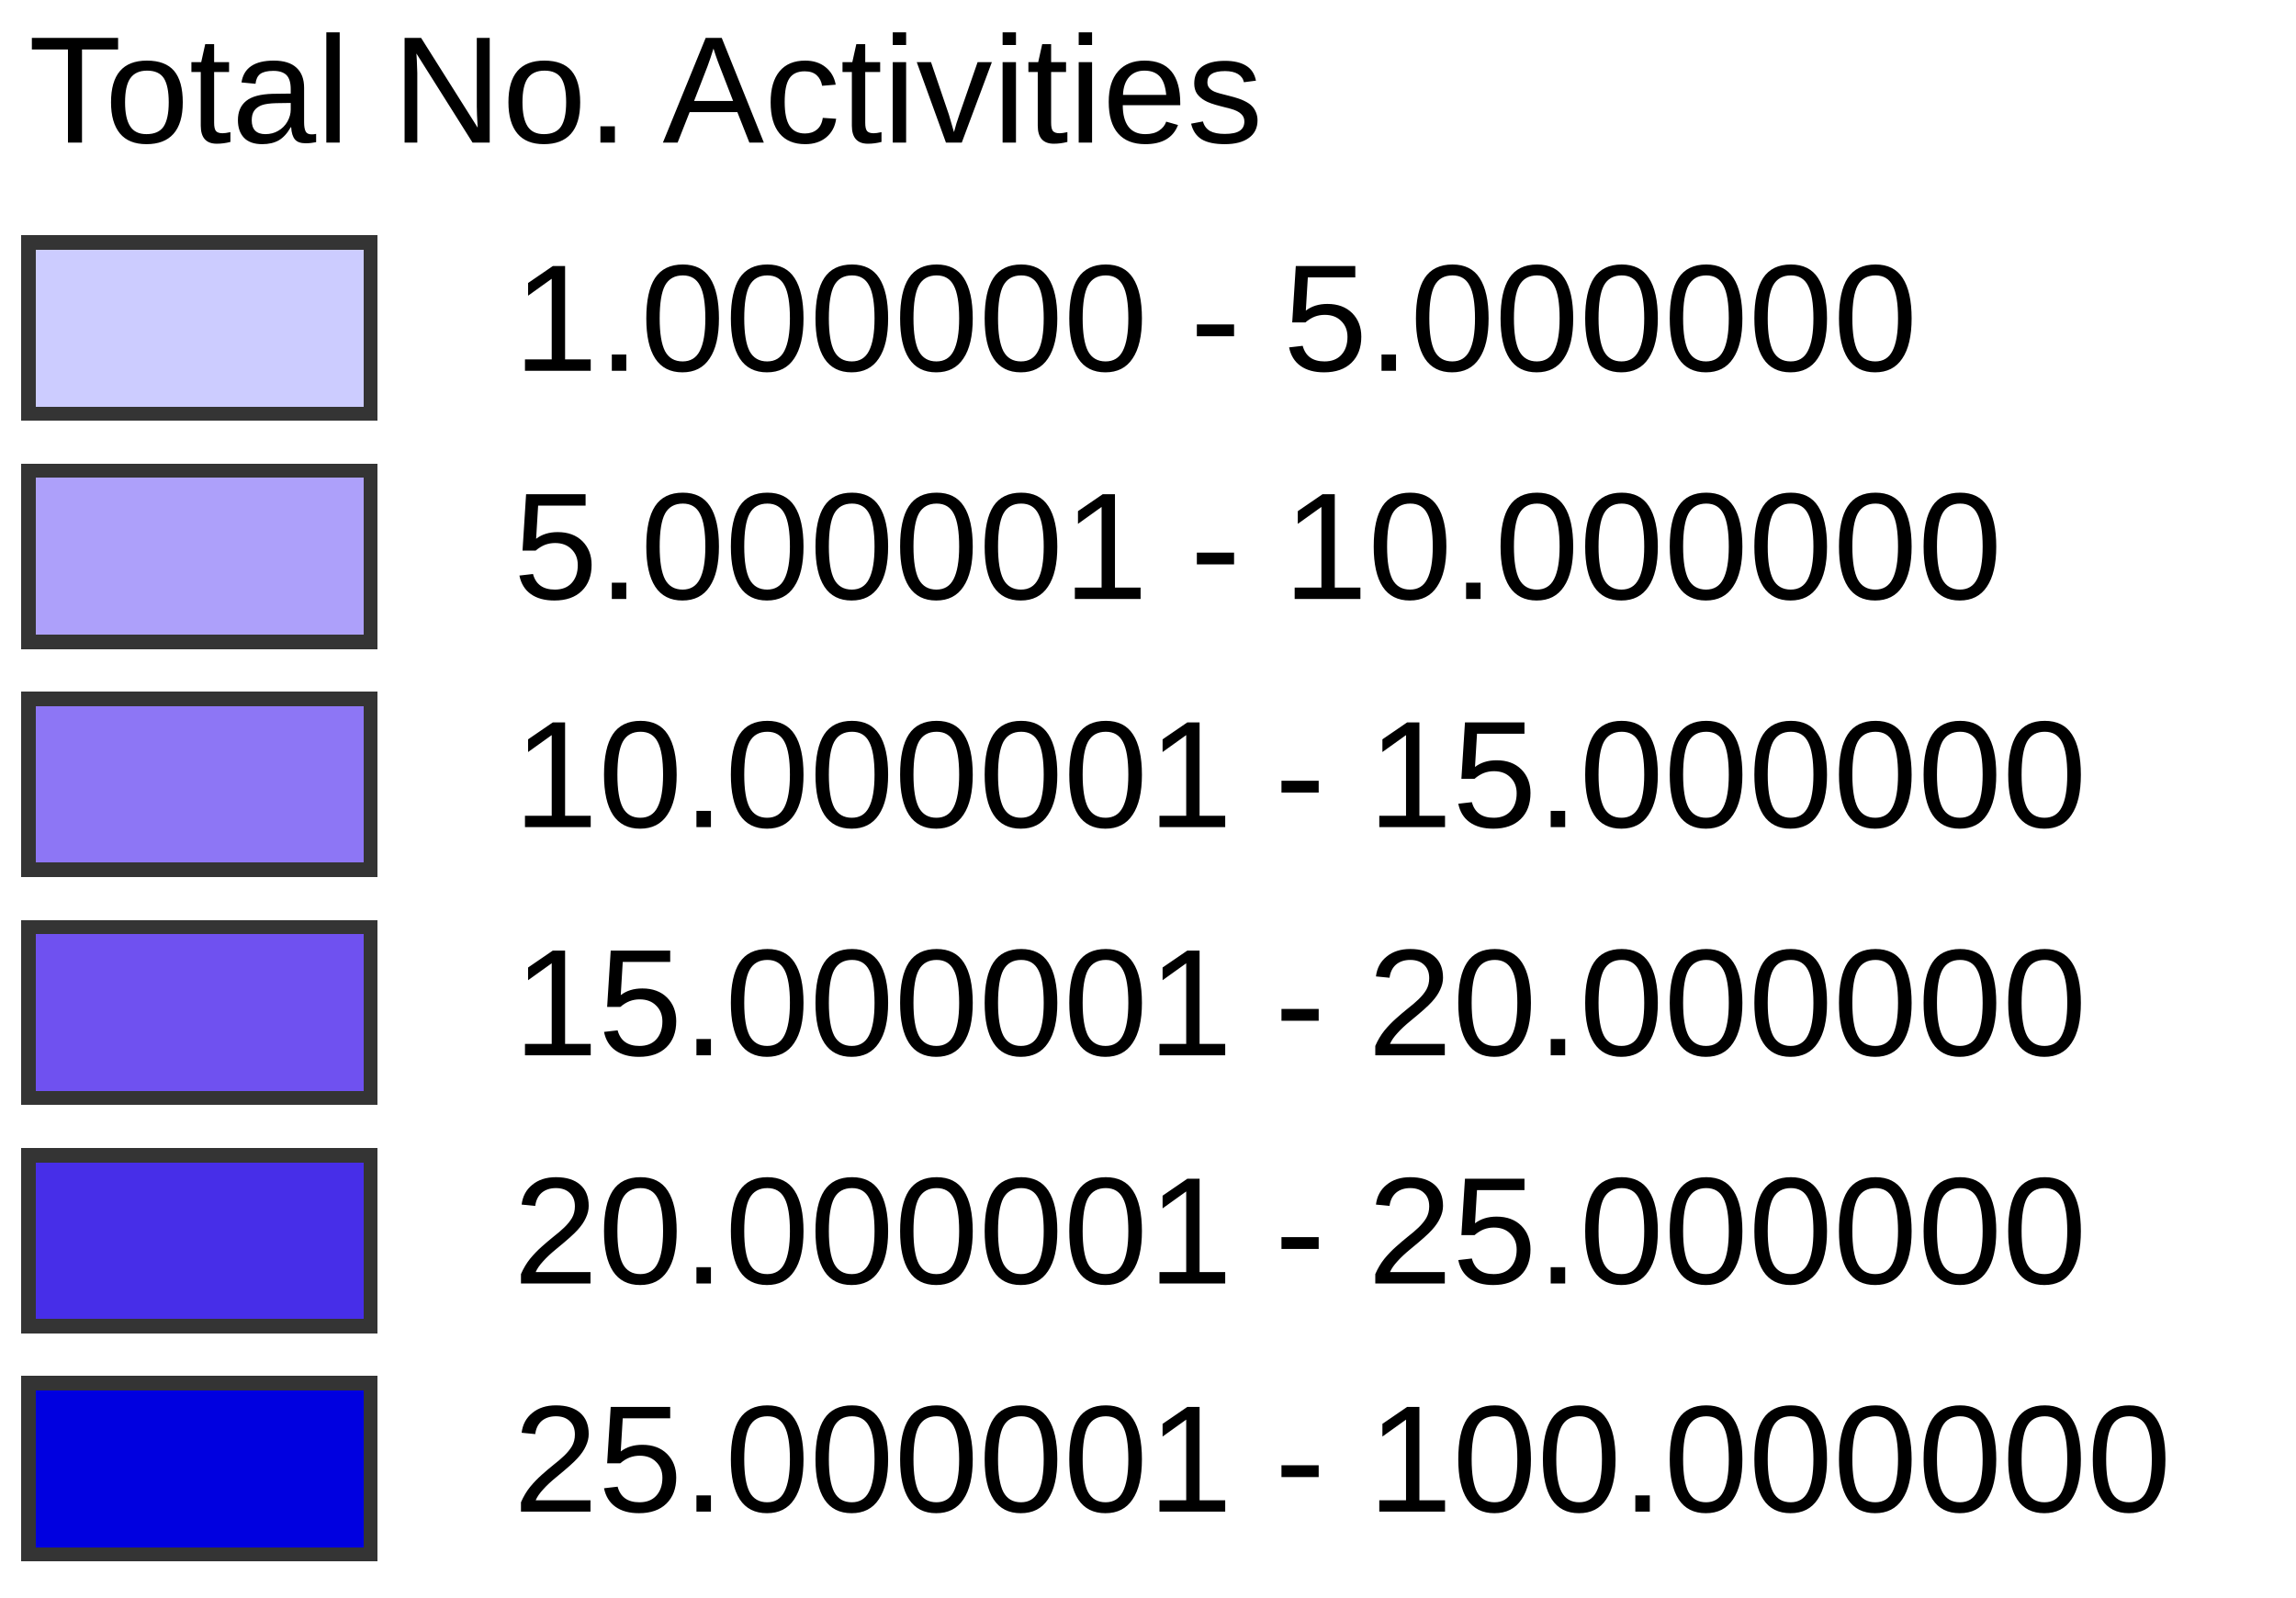
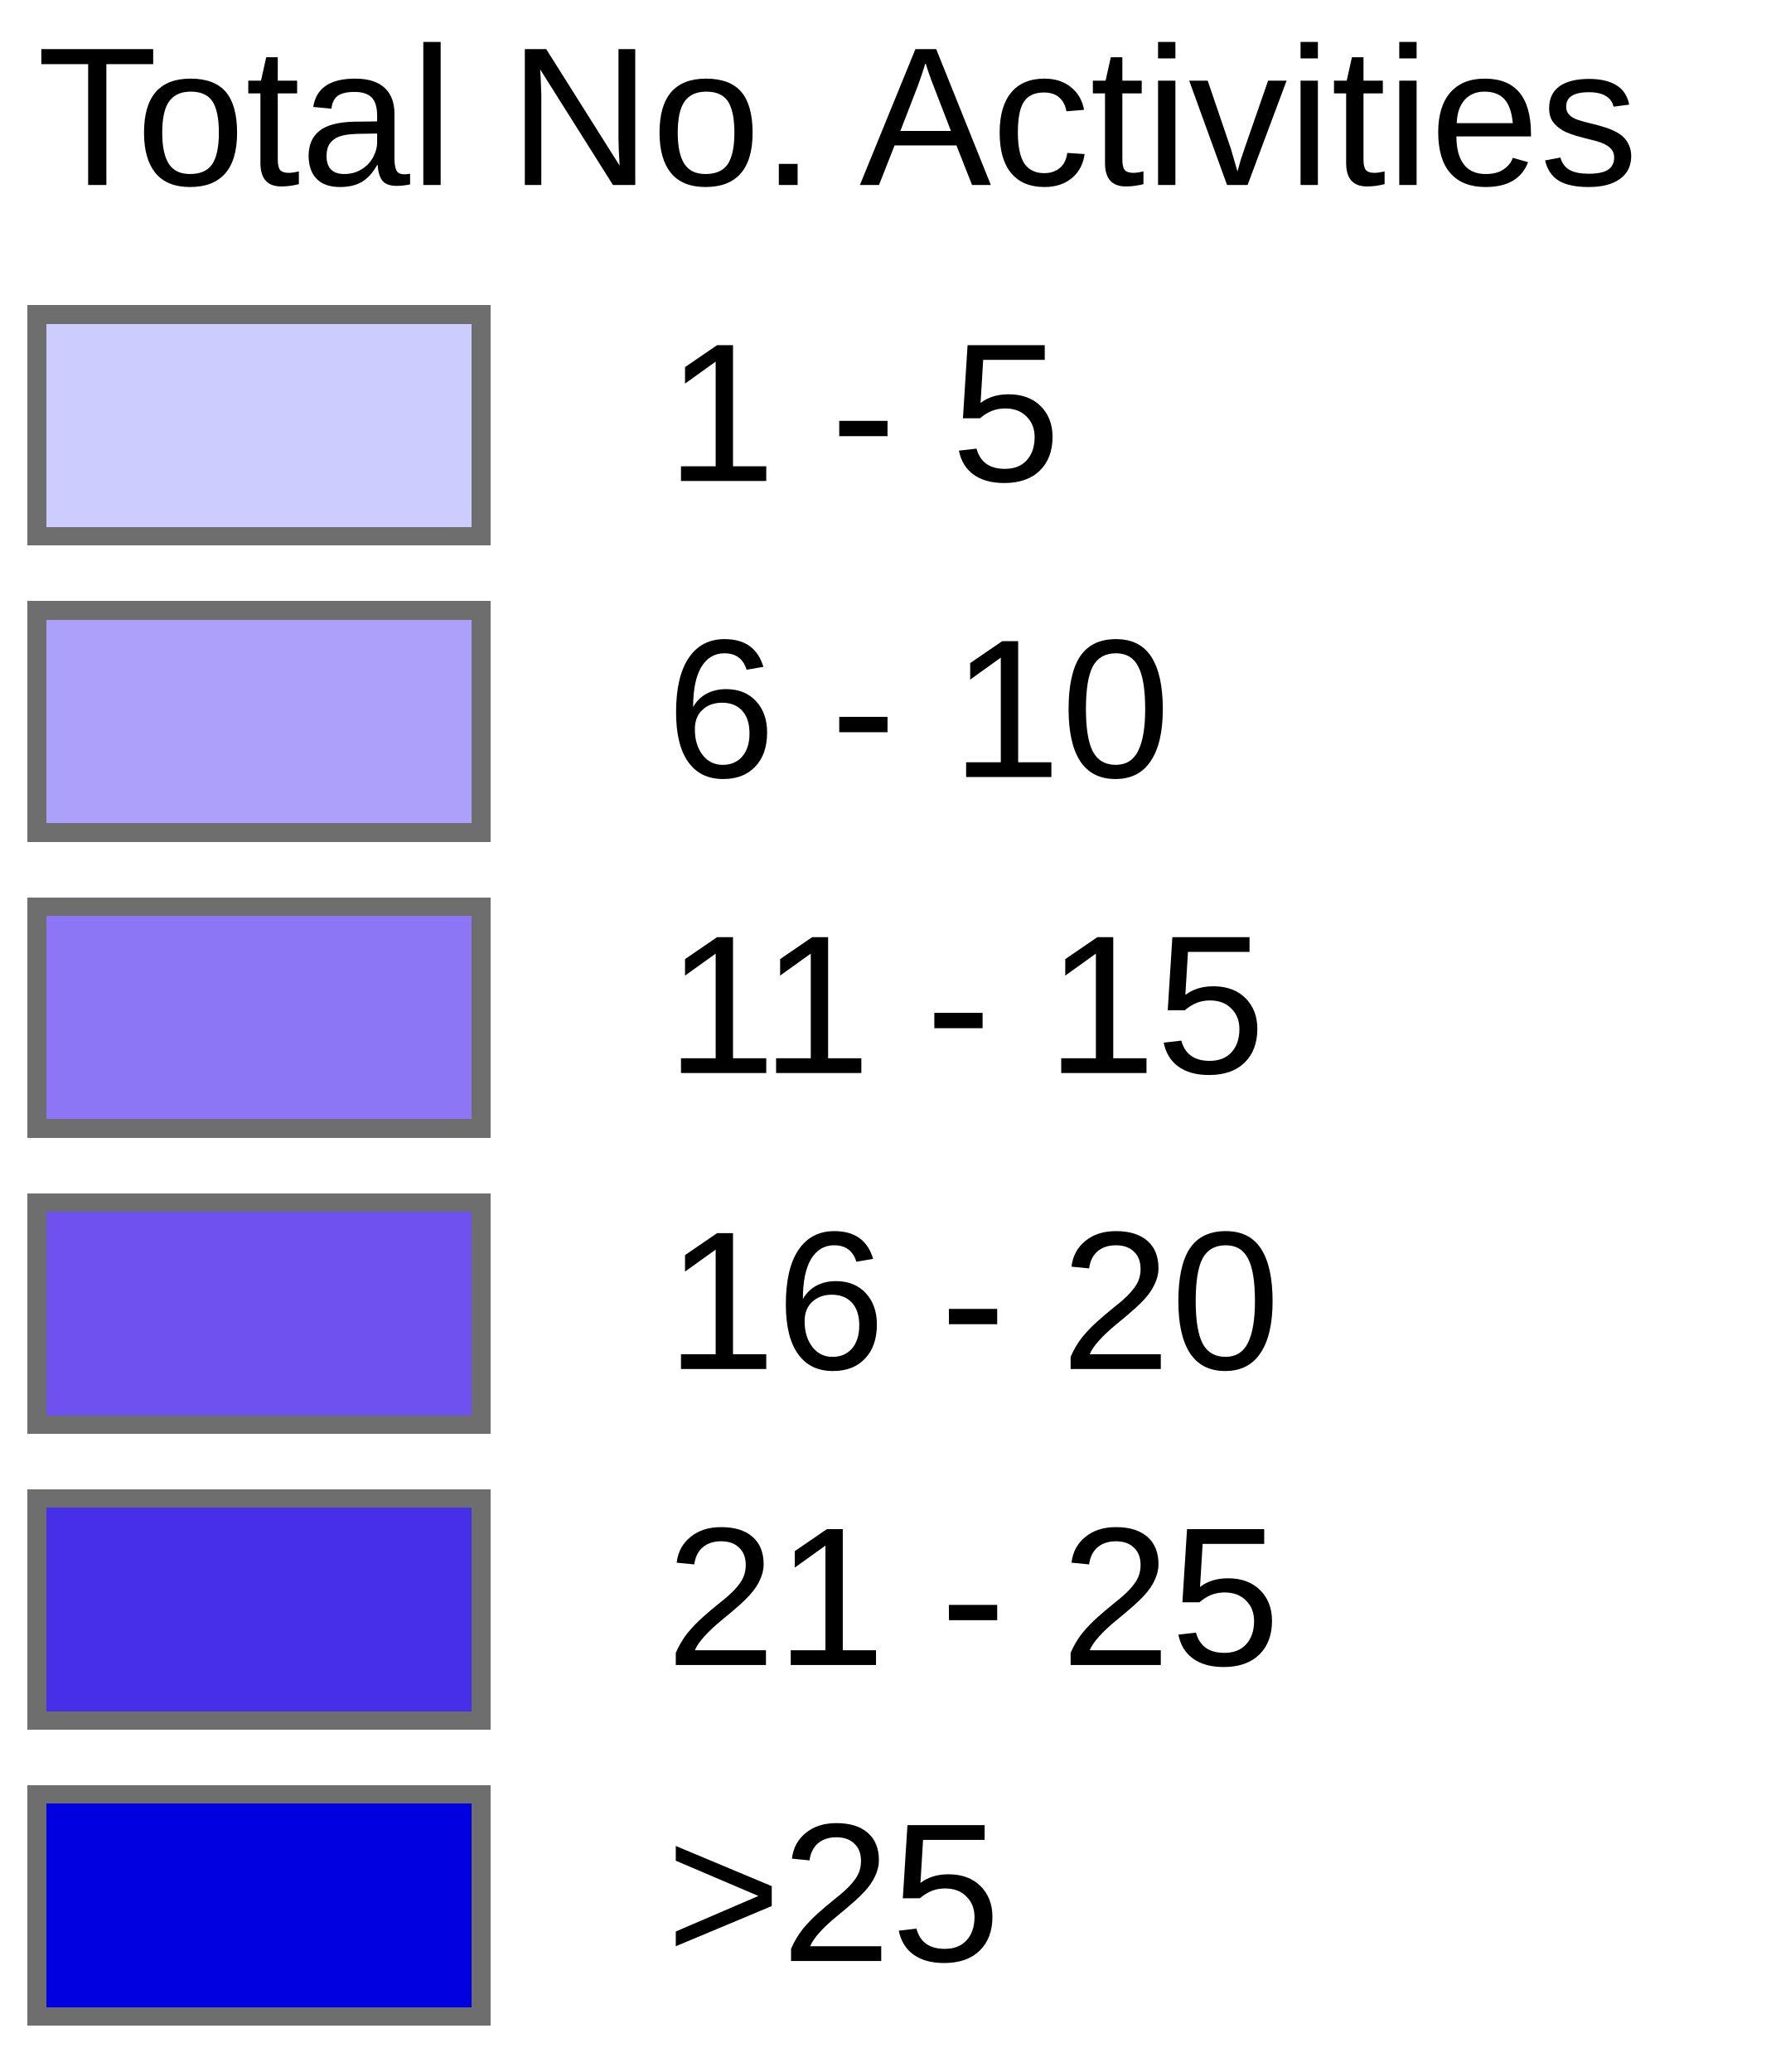
- <svg xmlns="http://www.w3.org/2000/svg" width="161" height="112">
+ <svg xmlns="http://www.w3.org/2000/svg" width="96" height="112">
  <style type="text/css">
.normal { font-family:Arial,Helvetica,sans-serif;font-size:8pt;pointer-events:none }
- .th1leg1LEG { fill:#ccccff;stroke-width:1;stroke:#343434;shape-rendering:optimizeSpeed }
- .th1leg2LEG { fill:#ada0fa;stroke-width:1;stroke:#343434;shape-rendering:optimizeSpeed }
- .th1leg3LEG { fill:#8d76f5;stroke-width:1;stroke:#343434;shape-rendering:optimizeSpeed }
- .th1leg4LEG { fill:#6f51f0;stroke-width:1;stroke:#343434;shape-rendering:optimizeSpeed }
- .th1leg5LEG { fill:#472ee8;stroke-width:1;stroke:#343434;shape-rendering:optimizeSpeed }
- .th1leg6LEG { fill:#0000e0;stroke-width:1;stroke:#343434;shape-rendering:optimizeSpeed }
+ .th1leg1LEG { fill:#ccccff;stroke-width:1;stroke:#6e6e6e;shape-rendering:optimizeSpeed }
+ .th1leg2LEG { fill:#ada0fa;stroke-width:1;stroke:#6e6e6e;shape-rendering:optimizeSpeed }
+ .th1leg3LEG { fill:#8d76f5;stroke-width:1;stroke:#6e6e6e;shape-rendering:optimizeSpeed }
+ .th1leg4LEG { fill:#6f51f0;stroke-width:1;stroke:#6e6e6e;shape-rendering:optimizeSpeed }
+ .th1leg5LEG { fill:#472ee8;stroke-width:1;stroke:#6e6e6e;shape-rendering:optimizeSpeed }
+ .th1leg6LEG { fill:#0000e0;stroke-width:1;stroke:#6e6e6e;shape-rendering:optimizeSpeed }
</style>
  <g id="legth1">
    <text x="2" y="10" class="normal">Total No. Activities</text>
    <rect x="2" y="17" width="24" height="12" class="th1leg1LEG" />
-     <text x="36" y="26" class="normal">1.000000 - 5.000000</text>
+     <text x="36" y="26" class="normal">1 - 5</text>
    <rect x="2" y="33" width="24" height="12" class="th1leg2LEG" />
-     <text x="36" y="42" class="normal">5.000001 - 10.000000</text>
+     <text x="36" y="42" class="normal">6 - 10</text>
    <rect x="2" y="49" width="24" height="12" class="th1leg3LEG" />
-     <text x="36" y="58" class="normal">10.000001 - 15.000000</text>
+     <text x="36" y="58" class="normal">11 - 15</text>
    <rect x="2" y="65" width="24" height="12" class="th1leg4LEG" />
-     <text x="36" y="74" class="normal">15.000001 - 20.000000</text>
+     <text x="36" y="74" class="normal">16 - 20</text>
    <rect x="2" y="81" width="24" height="12" class="th1leg5LEG" />
-     <text x="36" y="90" class="normal">20.000001 - 25.000000</text>
+     <text x="36" y="90" class="normal">21 - 25</text>
    <rect x="2" y="97" width="24" height="12" class="th1leg6LEG" />
-     <text x="36" y="106" class="normal">25.000001 - 100.000000</text>
+     <text x="36" y="106" class="normal">&gt;25</text>
  </g>
</svg>
